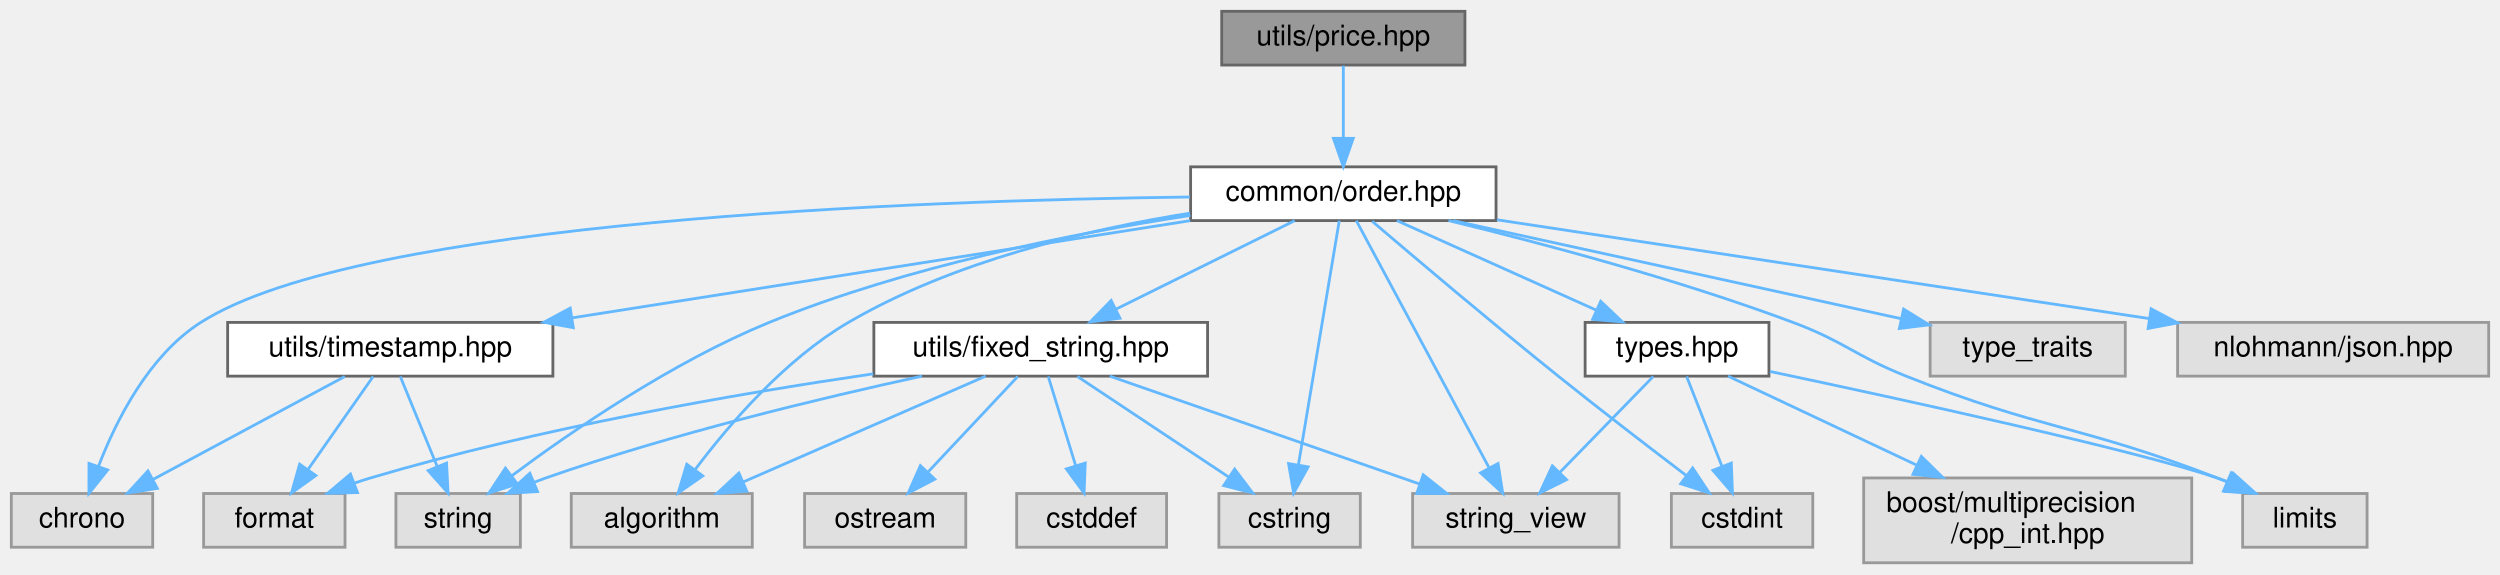
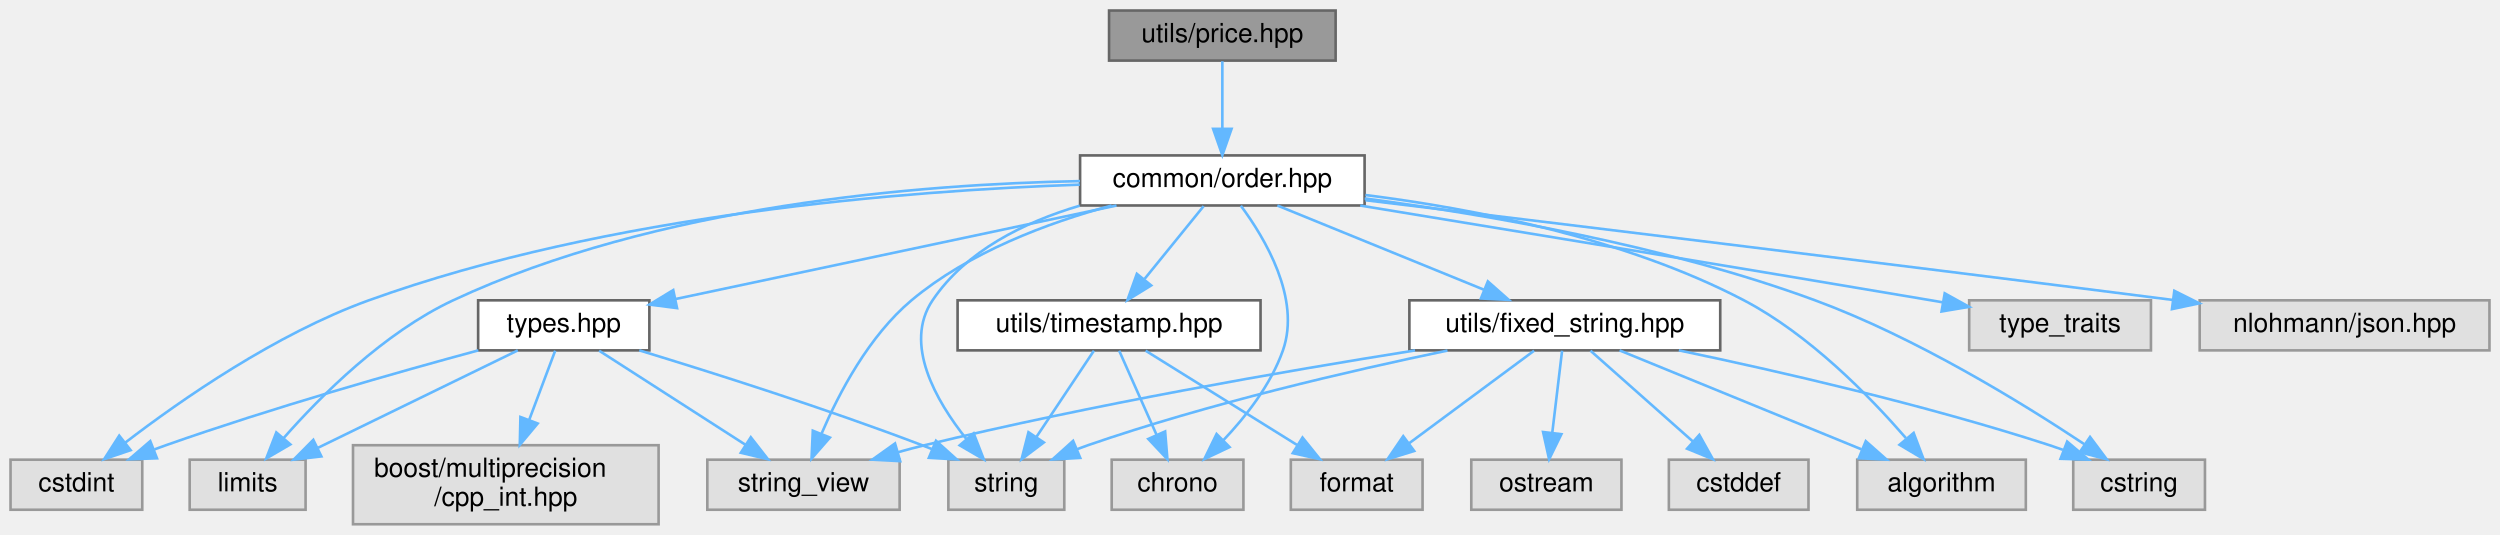
- <svg xmlns="http://www.w3.org/2000/svg" xmlns:xlink="http://www.w3.org/1999/xlink" width="884pt" height="203pt" viewBox="0.00 0.00 884.00 203.00">
+ <svg xmlns="http://www.w3.org/2000/svg" xmlns:xlink="http://www.w3.org/1999/xlink" width="949pt" height="203pt" viewBox="0.00 0.00 949.00 203.00">
  <g id="graph0" class="graph" transform="scale(1 1) rotate(0) translate(4 199)">
    <g id="Node000001" class="node">
      <g id="a_Node000001">
        <a xlink:title=" ">
-           <polygon fill="#999999" stroke="#666666" points="514,-195 428,-195 428,-176 514,-176 514,-195" />
-           <text text-anchor="middle" x="471" y="-183" font-family="Helvetica,sans-Serif" font-size="10.00">utils/price.hpp</text>
+           <polygon fill="#999999" stroke="#666666" points="503,-195 417,-195 417,-176 503,-176 503,-195" />
+           <text text-anchor="middle" x="460" y="-183" font-family="Helvetica,sans-Serif" font-size="10.00">utils/price.hpp</text>
        </a>
      </g>
    </g>
    <g id="Node000002" class="node">
      <g id="a_Node000002">
        <a xlink:href="common_2order_8hpp.html" target="_top" xlink:title=" ">
-           <polygon fill="white" stroke="#666666" points="525,-140 417,-140 417,-121 525,-121 525,-140" />
-           <text text-anchor="middle" x="471" y="-128" font-family="Helvetica,sans-Serif" font-size="10.00">common/order.hpp</text>
+           <polygon fill="white" stroke="#666666" points="514,-140 406,-140 406,-121 514,-121 514,-140" />
+           <text text-anchor="middle" x="460" y="-128" font-family="Helvetica,sans-Serif" font-size="10.00">common/order.hpp</text>
        </a>
      </g>
    </g>
    <g id="edge1_Node000001_Node000002" class="edge">
      <g id="a_edge1_Node000001_Node000002">
        <a xlink:title=" ">
-           <path fill="none" stroke="#63b8ff" d="M471,-175.75C471,-168.8 471,-158.85 471,-150.13" />
-           <polygon fill="#63b8ff" stroke="#63b8ff" points="474.5,-150.09 471,-140.09 467.5,-150.09 474.5,-150.09" />
+           <path fill="none" stroke="#63b8ff" d="M460,-175.75C460,-168.8 460,-158.85 460,-150.13" />
+           <polygon fill="#63b8ff" stroke="#63b8ff" points="463.5,-150.09 460,-140.09 456.5,-150.09 463.5,-150.09" />
        </a>
      </g>
    </g>
    <g id="Node000003" class="node">
      <g id="a_Node000003">
        <a xlink:title=" ">
-           <polygon fill="#e0e0e0" stroke="#999999" points="262,-24.5 198,-24.5 198,-5.5 262,-5.5 262,-24.5" />
-           <text text-anchor="middle" x="230" y="-12.5" font-family="Helvetica,sans-Serif" font-size="10.00">algorithm</text>
+           <polygon fill="#e0e0e0" stroke="#999999" points="765,-24.5 701,-24.5 701,-5.5 765,-5.5 765,-24.5" />
+           <text text-anchor="middle" x="733" y="-12.5" font-family="Helvetica,sans-Serif" font-size="10.00">algorithm</text>
        </a>
      </g>
    </g>
    <g id="edge2_Node000002_Node000003" class="edge">
      <g id="a_edge2_Node000002_Node000003">
        <a xlink:title=" ">
-           <path fill="none" stroke="#63b8ff" d="M416.76,-123.63C380.6,-117.87 333.09,-106.65 296,-85 273.5,-71.87 253.75,-48.86 241.86,-33.04" />
-           <polygon fill="#63b8ff" stroke="#63b8ff" points="244.5,-30.73 235.8,-24.69 238.84,-34.84 244.5,-30.73" />
+           <path fill="none" stroke="#63b8ff" d="M514.3,-124.97C555.63,-119.75 612.9,-108.62 658,-85 682.86,-71.98 705.71,-48.6 719.49,-32.7" />
+           <polygon fill="#63b8ff" stroke="#63b8ff" points="722.42,-34.66 726.17,-24.75 717.06,-30.16 722.42,-34.66" />
        </a>
      </g>
    </g>
    <g id="Node000004" class="node">
      <g id="a_Node000004">
        <a xlink:title=" ">
-           <polygon fill="#e0e0e0" stroke="#999999" points="180,-24.5 136,-24.5 136,-5.5 180,-5.5 180,-24.5" />
-           <text text-anchor="middle" x="158" y="-12.5" font-family="Helvetica,sans-Serif" font-size="10.00">string</text>
+           <polygon fill="#e0e0e0" stroke="#999999" points="400,-24.5 356,-24.5 356,-5.5 400,-5.5 400,-24.5" />
+           <text text-anchor="middle" x="378" y="-12.5" font-family="Helvetica,sans-Serif" font-size="10.00">string</text>
        </a>
      </g>
    </g>
    <g id="edge3_Node000002_Node000004" class="edge">
      <g id="a_edge3_Node000002_Node000004">
        <a xlink:title=" ">
-           <path fill="none" stroke="#63b8ff" d="M416.92,-122.82C375.12,-116.44 316.43,-104.79 268,-85 233.67,-70.97 198.04,-46.48 176.96,-30.77" />
-           <polygon fill="#63b8ff" stroke="#63b8ff" points="178.94,-27.88 168.86,-24.62 174.71,-33.46 178.94,-27.88" />
+           <path fill="none" stroke="#63b8ff" d="M405.84,-120.92C384.76,-114.65 362.67,-103.79 350,-85 338.88,-68.51 351.23,-46.93 362.86,-32.32" />
+           <polygon fill="#63b8ff" stroke="#63b8ff" points="365.61,-34.5 369.45,-24.62 360.29,-29.95 365.61,-34.5" />
        </a>
      </g>
    </g>
    <g id="Node000005" class="node">
      <g id="a_Node000005">
        <a xlink:title=" ">
-           <polygon fill="#e0e0e0" stroke="#999999" points="568.5,-24.5 495.5,-24.5 495.5,-5.5 568.5,-5.5 568.5,-24.5" />
-           <text text-anchor="middle" x="532" y="-12.5" font-family="Helvetica,sans-Serif" font-size="10.00">string_view</text>
+           <polygon fill="#e0e0e0" stroke="#999999" points="337.5,-24.5 264.5,-24.5 264.5,-5.5 337.5,-5.5 337.5,-24.5" />
+           <text text-anchor="middle" x="301" y="-12.5" font-family="Helvetica,sans-Serif" font-size="10.00">string_view</text>
        </a>
      </g>
    </g>
    <g id="edge4_Node000002_Node000005" class="edge">
      <g id="a_edge4_Node000002_Node000005">
        <a xlink:title=" ">
-           <path fill="none" stroke="#63b8ff" d="M475.58,-120.97C485.52,-102.48 509.21,-58.4 522.52,-33.64" />
-           <polygon fill="#63b8ff" stroke="#63b8ff" points="525.71,-35.1 527.36,-24.63 519.54,-31.78 525.71,-35.1" />
+           <path fill="none" stroke="#63b8ff" d="M417.95,-120.98C393.67,-114.39 363.73,-103.21 342,-85 325.86,-71.47 314.49,-49.87 307.88,-34.44" />
+           <polygon fill="#63b8ff" stroke="#63b8ff" points="311.03,-32.9 304.06,-24.92 304.54,-35.51 311.03,-32.9" />
        </a>
      </g>
    </g>
    <g id="Node000006" class="node">
      <g id="a_Node000006">
        <a xlink:title=" ">
-           <polygon fill="#e0e0e0" stroke="#999999" points="50,-24.5 0,-24.5 0,-5.5 50,-5.5 50,-24.5" />
-           <text text-anchor="middle" x="25" y="-12.5" font-family="Helvetica,sans-Serif" font-size="10.00">chrono</text>
+           <polygon fill="#e0e0e0" stroke="#999999" points="468,-24.5 418,-24.5 418,-5.5 468,-5.5 468,-24.5" />
+           <text text-anchor="middle" x="443" y="-12.5" font-family="Helvetica,sans-Serif" font-size="10.00">chrono</text>
        </a>
      </g>
    </g>
    <g id="edge5_Node000002_Node000006" class="edge">
      <g id="a_edge5_Node000002_Node000006">
        <a xlink:title=" ">
-           <path fill="none" stroke="#63b8ff" d="M416.71,-129.34C320.24,-128.13 123.77,-121.14 67,-85 48.56,-73.26 37.01,-50.24 30.79,-34.03" />
-           <polygon fill="#63b8ff" stroke="#63b8ff" points="34.07,-32.81 27.45,-24.54 27.47,-35.14 34.07,-32.81" />
+           <path fill="none" stroke="#63b8ff" d="M467.03,-120.89C476.09,-108.7 489.91,-85.69 483,-66 478.45,-53.02 468.95,-40.9 460.35,-31.85" />
+           <polygon fill="#63b8ff" stroke="#63b8ff" points="462.74,-29.29 453.17,-24.74 457.81,-34.26 462.74,-29.29" />
        </a>
      </g>
    </g>
    <g id="Node000007" class="node">
      <g id="a_Node000007">
        <a xlink:title=" ">
-           <polygon fill="#e0e0e0" stroke="#999999" points="637,-24.5 587,-24.5 587,-5.5 637,-5.5 637,-24.5" />
-           <text text-anchor="middle" x="612" y="-12.5" font-family="Helvetica,sans-Serif" font-size="10.00">cstdint</text>
+           <polygon fill="#e0e0e0" stroke="#999999" points="50,-24.5 0,-24.5 0,-5.5 50,-5.5 50,-24.5" />
+           <text text-anchor="middle" x="25" y="-12.5" font-family="Helvetica,sans-Serif" font-size="10.00">cstdint</text>
        </a>
      </g>
    </g>
    <g id="edge6_Node000002_Node000007" class="edge">
      <g id="a_edge6_Node000002_Node000007">
        <a xlink:title=" ">
-           <path fill="none" stroke="#63b8ff" d="M481.22,-120.74C495.71,-108.37 523.12,-85.15 547,-66 561.98,-53.99 579.22,-40.75 592.18,-30.92" />
-           <polygon fill="#63b8ff" stroke="#63b8ff" points="594.52,-33.54 600.38,-24.71 590.3,-27.95 594.52,-33.54" />
+           <path fill="none" stroke="#63b8ff" d="M405.9,-128.91C340.21,-126.66 226.93,-117.81 136,-85 100.7,-72.26 64.69,-47.19 43.61,-31.03" />
+           <polygon fill="#63b8ff" stroke="#63b8ff" points="45.57,-28.12 35.54,-24.71 41.26,-33.63 45.57,-28.12" />
        </a>
      </g>
    </g>
    <g id="Node000008" class="node">
      <g id="a_Node000008">
        <a xlink:title=" ">
-           <polygon fill="#e0e0e0" stroke="#999999" points="477,-24.5 427,-24.5 427,-5.5 477,-5.5 477,-24.5" />
-           <text text-anchor="middle" x="452" y="-12.5" font-family="Helvetica,sans-Serif" font-size="10.00">cstring</text>
+           <polygon fill="#e0e0e0" stroke="#999999" points="833,-24.5 783,-24.5 783,-5.5 833,-5.5 833,-24.5" />
+           <text text-anchor="middle" x="808" y="-12.5" font-family="Helvetica,sans-Serif" font-size="10.00">cstring</text>
        </a>
      </g>
    </g>
    <g id="edge7_Node000002_Node000008" class="edge">
      <g id="a_edge7_Node000002_Node000008">
        <a xlink:title=" ">
-           <path fill="none" stroke="#63b8ff" d="M469.57,-120.97C466.52,-102.73 459.29,-59.57 455.12,-34.64" />
-           <polygon fill="#63b8ff" stroke="#63b8ff" points="458.55,-33.91 453.44,-24.63 451.64,-35.07 458.55,-33.91" />
+           <path fill="none" stroke="#63b8ff" d="M514.03,-123.68C560.44,-117.55 628.59,-105.8 685,-85 723.13,-70.94 763.52,-46.11 787.21,-30.38" />
+           <polygon fill="#63b8ff" stroke="#63b8ff" points="789.38,-33.14 795.72,-24.65 785.47,-27.34 789.38,-33.14" />
        </a>
      </g>
    </g>
    <g id="Node000009" class="node">
      <g id="a_Node000009">
        <a xlink:title=" ">
-           <polygon fill="#e0e0e0" stroke="#999999" points="747.5,-85 678.5,-85 678.5,-66 747.5,-66 747.5,-85" />
-           <text text-anchor="middle" x="713" y="-73" font-family="Helvetica,sans-Serif" font-size="10.00">type_traits</text>
+           <polygon fill="#e0e0e0" stroke="#999999" points="812.5,-85 743.5,-85 743.5,-66 812.5,-66 812.5,-85" />
+           <text text-anchor="middle" x="778" y="-73" font-family="Helvetica,sans-Serif" font-size="10.00">type_traits</text>
        </a>
      </g>
    </g>
    <g id="edge8_Node000002_Node000009" class="edge">
      <g id="a_edge8_Node000002_Node000009">
        <a xlink:title=" ">
-           <path fill="none" stroke="#63b8ff" d="M509.88,-120.98C553.11,-111.52 622.81,-96.25 668.27,-86.3" />
-           <polygon fill="#63b8ff" stroke="#63b8ff" points="669.12,-89.69 678.14,-84.13 667.62,-82.85 669.12,-89.69" />
+           <path fill="none" stroke="#63b8ff" d="M512.34,-120.97C566.57,-112.09 653.74,-97.75 729,-85 730.46,-84.75 731.95,-84.5 733.45,-84.24" />
+           <polygon fill="#63b8ff" stroke="#63b8ff" points="734.21,-87.66 743.47,-82.52 733.02,-80.77 734.21,-87.66" />
        </a>
      </g>
    </g>
    <g id="Node000010" class="node">
      <g id="a_Node000010">
        <a xlink:title=" ">
-           <polygon fill="#e0e0e0" stroke="#999999" points="876,-85 766,-85 766,-66 876,-66 876,-85" />
-           <text text-anchor="middle" x="821" y="-73" font-family="Helvetica,sans-Serif" font-size="10.00">nlohmann/json.hpp</text>
+           <polygon fill="#e0e0e0" stroke="#999999" points="941,-85 831,-85 831,-66 941,-66 941,-85" />
+           <text text-anchor="middle" x="886" y="-73" font-family="Helvetica,sans-Serif" font-size="10.00">nlohmann/json.hpp</text>
        </a>
      </g>
    </g>
    <g id="edge9_Node000002_Node000010" class="edge">
      <g id="a_edge9_Node000002_Node000010">
        <a xlink:title=" ">
-           <path fill="none" stroke="#63b8ff" d="M525.3,-121.28C587.58,-111.85 689.62,-96.39 756.05,-86.33" />
-           <polygon fill="#63b8ff" stroke="#63b8ff" points="756.63,-89.79 765.99,-84.83 755.58,-82.87 756.63,-89.79" />
+           <path fill="none" stroke="#63b8ff" d="M514.3,-122.99C583.11,-114.71 705.68,-99.83 820.8,-85.14" />
+           <polygon fill="#63b8ff" stroke="#63b8ff" points="821.37,-88.6 830.85,-83.86 820.48,-81.66 821.37,-88.6" />
        </a>
      </g>
    </g>
    <g id="Node000011" class="node">
      <g id="a_Node000011">
        <a xlink:title=" ">
-           <polygon fill="#e0e0e0" stroke="#999999" points="833,-24.5 789,-24.5 789,-5.5 833,-5.5 833,-24.5" />
-           <text text-anchor="middle" x="811" y="-12.5" font-family="Helvetica,sans-Serif" font-size="10.00">limits</text>
+           <polygon fill="#e0e0e0" stroke="#999999" points="112,-24.5 68,-24.5 68,-5.5 112,-5.5 112,-24.5" />
+           <text text-anchor="middle" x="90" y="-12.5" font-family="Helvetica,sans-Serif" font-size="10.00">limits</text>
        </a>
      </g>
    </g>
    <g id="edge10_Node000002_Node000011" class="edge">
      <g id="a_edge10_Node000002_Node000011">
        <a xlink:title=" ">
-           <path fill="none" stroke="#63b8ff" d="M508.2,-121C540.79,-113.1 589.19,-100.27 630,-85 648.43,-78.1 651.72,-73.3 670,-66 717.77,-46.93 732.05,-48.61 780,-30 781.18,-29.54 782.37,-29.07 783.58,-28.57" />
-           <polygon fill="#63b8ff" stroke="#63b8ff" points="784.97,-31.78 792.78,-24.62 782.21,-25.35 784.97,-31.78" />
+           <path fill="none" stroke="#63b8ff" d="M405.97,-130.25C345.29,-129.11 245.21,-121.14 168,-85 141.78,-72.73 117.85,-48.82 103.6,-32.63" />
+           <polygon fill="#63b8ff" stroke="#63b8ff" points="106.22,-30.31 97.07,-24.97 100.89,-34.85 106.22,-30.31" />
        </a>
      </g>
    </g>
    <g id="Node000012" class="node">
      <g id="a_Node000012">
        <a xlink:href="types_8hpp.html" target="_top" xlink:title=" ">
-           <polygon fill="white" stroke="#666666" points="621.5,-85 556.5,-85 556.5,-66 621.5,-66 621.5,-85" />
-           <text text-anchor="middle" x="589" y="-73" font-family="Helvetica,sans-Serif" font-size="10.00">types.hpp</text>
+           <polygon fill="white" stroke="#666666" points="242.5,-85 177.5,-85 177.5,-66 242.5,-66 242.5,-85" />
+           <text text-anchor="middle" x="210" y="-73" font-family="Helvetica,sans-Serif" font-size="10.00">types.hpp</text>
        </a>
      </g>
    </g>
    <g id="edge11_Node000002_Node000012" class="edge">
      <g id="a_edge11_Node000002_Node000012">
        <a xlink:title=" ">
-           <path fill="none" stroke="#63b8ff" d="M489.96,-120.98C509.03,-112.42 538.66,-99.11 560.55,-89.28" />
-           <polygon fill="#63b8ff" stroke="#63b8ff" points="562.01,-92.46 569.7,-85.17 559.14,-86.07 562.01,-92.46" />
+           <path fill="none" stroke="#63b8ff" d="M419.83,-120.98C373.93,-111.25 299.12,-95.39 252.33,-85.47" />
+           <polygon fill="#63b8ff" stroke="#63b8ff" points="253.01,-82.04 242.5,-83.39 251.56,-88.89 253.01,-82.04" />
        </a>
      </g>
    </g>
    <g id="Node000014" class="node">
      <g id="a_Node000014">
        <a xlink:href="fixed__string_8hpp.html" target="_top" xlink:title=" ">
-           <polygon fill="white" stroke="#666666" points="423,-85 305,-85 305,-66 423,-66 423,-85" />
-           <text text-anchor="middle" x="364" y="-73" font-family="Helvetica,sans-Serif" font-size="10.00">utils/fixed_string.hpp</text>
-         </a>
-       </g>
-     </g>
-     <g id="edge16_Node000002_Node000014" class="edge">
-       <g id="a_edge16_Node000002_Node000014">
-         <a xlink:title=" ">
-           <path fill="none" stroke="#63b8ff" d="M453.81,-120.98C436.75,-112.54 410.37,-99.47 390.6,-89.68" />
-           <polygon fill="#63b8ff" stroke="#63b8ff" points="392.02,-86.47 381.5,-85.17 388.91,-92.75 392.02,-86.47" />
+           <polygon fill="white" stroke="#666666" points="649,-85 531,-85 531,-66 649,-66 649,-85" />
+           <text text-anchor="middle" x="590" y="-73" font-family="Helvetica,sans-Serif" font-size="10.00">utils/fixed_string.hpp</text>
+         </a>
+       </g>
+     </g>
+     <g id="edge17_Node000002_Node000014" class="edge">
+       <g id="a_edge17_Node000002_Node000014">
+         <a xlink:title=" ">
+           <path fill="none" stroke="#63b8ff" d="M480.89,-120.98C502.08,-112.34 535.13,-98.87 559.3,-89.02" />
+           <polygon fill="#63b8ff" stroke="#63b8ff" points="560.79,-92.19 568.73,-85.17 558.15,-85.7 560.79,-92.19" />
        </a>
      </g>
    </g>
    <g id="Node000018" class="node">
      <g id="a_Node000018">
        <a xlink:href="timestamp_8hpp.html" target="_top" xlink:title=" ">
-           <polygon fill="white" stroke="#666666" points="191.5,-85 76.5,-85 76.5,-66 191.5,-66 191.5,-85" />
-           <text text-anchor="middle" x="134" y="-73" font-family="Helvetica,sans-Serif" font-size="10.00">utils/timestamp.hpp</text>
-         </a>
-       </g>
-     </g>
-     <g id="edge24_Node000002_Node000018" class="edge">
-       <g id="a_edge24_Node000002_Node000018">
-         <a xlink:title=" ">
-           <path fill="none" stroke="#63b8ff" d="M416.86,-120.98C357.37,-111.63 261.89,-96.61 198.56,-86.65" />
-           <polygon fill="#63b8ff" stroke="#63b8ff" points="198.71,-83.13 188.29,-85.04 197.62,-90.05 198.71,-83.13" />
-         </a>
-       </g>
-     </g>
-     <g id="edge14_Node000012_Node000005" class="edge">
-       <g id="a_edge14_Node000012_Node000005">
-         <a xlink:title=" ">
-           <path fill="none" stroke="#63b8ff" d="M580.59,-65.87C571.92,-56.97 558.2,-42.89 547.54,-31.95" />
-           <polygon fill="#63b8ff" stroke="#63b8ff" points="549.93,-29.39 540.45,-24.67 544.92,-34.27 549.93,-29.39" />
+           <polygon fill="white" stroke="#666666" points="474.5,-85 359.5,-85 359.5,-66 474.5,-66 474.5,-85" />
+           <text text-anchor="middle" x="417" y="-73" font-family="Helvetica,sans-Serif" font-size="10.00">utils/timestamp.hpp</text>
+         </a>
+       </g>
+     </g>
+     <g id="edge25_Node000002_Node000018" class="edge">
+       <g id="a_edge25_Node000002_Node000018">
+         <a xlink:title=" ">
+           <path fill="none" stroke="#63b8ff" d="M452.9,-120.75C446.83,-113.26 437.91,-102.28 430.49,-93.13" />
+           <polygon fill="#63b8ff" stroke="#63b8ff" points="432.99,-90.65 423.97,-85.09 427.55,-95.06 432.99,-90.65" />
+         </a>
+       </g>
+     </g>
+     <g id="edge14_Node000012_Node000004" class="edge">
+       <g id="a_edge14_Node000012_Node000004">
+         <a xlink:title=" ">
+           <path fill="none" stroke="#63b8ff" d="M238.67,-66C266.39,-57.57 309.44,-43.94 346,-30 347.21,-29.54 348.44,-29.06 349.68,-28.56" />
+           <polygon fill="#63b8ff" stroke="#63b8ff" points="351.3,-31.68 359.17,-24.6 348.6,-25.22 351.3,-31.68" />
+         </a>
+       </g>
+     </g>
+     <g id="edge15_Node000012_Node000005" class="edge">
+       <g id="a_edge15_Node000012_Node000005">
+         <a xlink:title=" ">
+           <path fill="none" stroke="#63b8ff" d="M223.43,-65.87C238.08,-56.45 261.76,-41.23 279.1,-30.08" />
+           <polygon fill="#63b8ff" stroke="#63b8ff" points="281,-33.02 287.52,-24.67 277.21,-27.13 281,-33.02" />
        </a>
      </g>
    </g>
    <g id="edge13_Node000012_Node000007" class="edge">
      <g id="a_edge13_Node000012_Node000007">
        <a xlink:title=" ">
-           <path fill="none" stroke="#63b8ff" d="M592.39,-65.87C595.66,-57.57 600.69,-44.78 604.84,-34.22" />
-           <polygon fill="#63b8ff" stroke="#63b8ff" points="608.19,-35.25 608.59,-24.67 601.68,-32.69 608.19,-35.25" />
+           <path fill="none" stroke="#63b8ff" d="M177.58,-66C146.79,-57.67 99.34,-44.21 59,-30 57.57,-29.5 56.11,-28.97 54.65,-28.42" />
+           <polygon fill="#63b8ff" stroke="#63b8ff" points="55.59,-25.03 45,-24.64 53.04,-31.55 55.59,-25.03" />
        </a>
      </g>
    </g>
    <g id="edge12_Node000012_Node000011" class="edge">
      <g id="a_edge12_Node000012_Node000011">
        <a xlink:title=" ">
-           <path fill="none" stroke="#63b8ff" d="M621.83,-67.66C668.34,-57.84 750.98,-39.83 780,-30 781.4,-29.53 782.82,-29.01 784.24,-28.47" />
-           <polygon fill="#63b8ff" stroke="#63b8ff" points="785.65,-31.68 793.53,-24.6 782.96,-25.21 785.65,-31.68" />
+           <path fill="none" stroke="#63b8ff" d="M192.55,-65.99C172.64,-56.29 139.86,-40.31 116.73,-29.03" />
+           <polygon fill="#63b8ff" stroke="#63b8ff" points="117.99,-25.75 107.47,-24.52 114.93,-32.04 117.99,-25.75" />
        </a>
      </g>
    </g>
    <g id="Node000013" class="node">
      <g id="a_Node000013">
        <a xlink:title=" ">
-           <polygon fill="#e0e0e0" stroke="#999999" points="771,-30 655,-30 655,0 771,0 771,-30" />
-           <text text-anchor="start" x="663" y="-18" font-family="Helvetica,sans-Serif" font-size="10.00">boost/multiprecision</text>
-           <text text-anchor="middle" x="713" y="-7" font-family="Helvetica,sans-Serif" font-size="10.00">/cpp_int.hpp</text>
-         </a>
-       </g>
-     </g>
-     <g id="edge15_Node000012_Node000013" class="edge">
-       <g id="a_edge15_Node000012_Node000013">
-         <a xlink:title=" ">
-           <path fill="none" stroke="#63b8ff" d="M607.03,-65.99C624.43,-57.79 651.34,-45.09 673.69,-34.55" />
-           <polygon fill="#63b8ff" stroke="#63b8ff" points="675.4,-37.61 682.95,-30.18 672.41,-31.28 675.4,-37.61" />
-         </a>
-       </g>
-     </g>
-     <g id="edge17_Node000014_Node000003" class="edge">
-       <g id="a_edge17_Node000014_Node000003">
-         <a xlink:title=" ">
-           <path fill="none" stroke="#63b8ff" d="M344.52,-65.99C321.99,-56.16 284.69,-39.88 258.81,-28.58" />
-           <polygon fill="#63b8ff" stroke="#63b8ff" points="260.07,-25.31 249.51,-24.52 257.27,-31.73 260.07,-25.31" />
-         </a>
-       </g>
-     </g>
-     <g id="edge22_Node000014_Node000004" class="edge">
-       <g id="a_edge22_Node000014_Node000004">
-         <a xlink:title=" ">
-           <path fill="none" stroke="#63b8ff" d="M322.02,-66C286.19,-58.22 233.53,-45.58 189,-30 187.61,-29.51 186.19,-28.99 184.77,-28.43" />
-           <polygon fill="#63b8ff" stroke="#63b8ff" points="186.06,-25.18 175.49,-24.54 183.35,-31.64 186.06,-25.18" />
-         </a>
-       </g>
-     </g>
-     <g id="edge23_Node000014_Node000005" class="edge">
-       <g id="a_edge23_Node000014_Node000005">
-         <a xlink:title=" ">
-           <path fill="none" stroke="#63b8ff" d="M388.43,-65.99C417.29,-55.94 465.5,-39.16 498,-27.84" />
-           <polygon fill="#63b8ff" stroke="#63b8ff" points="499.25,-31.11 507.54,-24.52 496.95,-24.5 499.25,-31.11" />
-         </a>
-       </g>
-     </g>
-     <g id="edge19_Node000014_Node000008" class="edge">
-       <g id="a_edge19_Node000014_Node000008">
-         <a xlink:title=" ">
-           <path fill="none" stroke="#63b8ff" d="M376.98,-65.87C391.02,-56.54 413.63,-41.51 430.36,-30.38" />
-           <polygon fill="#63b8ff" stroke="#63b8ff" points="432.57,-33.12 438.96,-24.67 428.7,-27.29 432.57,-33.12" />
+           <polygon fill="#e0e0e0" stroke="#999999" points="246,-30 130,-30 130,0 246,0 246,-30" />
+           <text text-anchor="start" x="138" y="-18" font-family="Helvetica,sans-Serif" font-size="10.00">boost/multiprecision</text>
+           <text text-anchor="middle" x="188" y="-7" font-family="Helvetica,sans-Serif" font-size="10.00">/cpp_int.hpp</text>
+         </a>
+       </g>
+     </g>
+     <g id="edge16_Node000012_Node000013" class="edge">
+       <g id="a_edge16_Node000012_Node000013">
+         <a xlink:title=" ">
+           <path fill="none" stroke="#63b8ff" d="M206.75,-65.87C204.16,-58.96 200.38,-48.93 196.9,-39.67" />
+           <polygon fill="#63b8ff" stroke="#63b8ff" points="200.1,-38.24 193.31,-30.11 193.55,-40.71 200.1,-38.24" />
+         </a>
+       </g>
+     </g>
+     <g id="edge18_Node000014_Node000003" class="edge">
+       <g id="a_edge18_Node000014_Node000003">
+         <a xlink:title=" ">
+           <path fill="none" stroke="#63b8ff" d="M610.79,-65.99C634.94,-56.12 674.98,-39.73 702.62,-28.43" />
+           <polygon fill="#63b8ff" stroke="#63b8ff" points="704.25,-31.54 712.18,-24.52 701.6,-25.06 704.25,-31.54" />
+         </a>
+       </g>
+     </g>
+     <g id="edge23_Node000014_Node000004" class="edge">
+       <g id="a_edge23_Node000014_Node000004">
+         <a xlink:title=" ">
+           <path fill="none" stroke="#63b8ff" d="M545.46,-65.93C508.41,-58.24 454.57,-45.74 409,-30 407.6,-29.52 406.19,-29 404.76,-28.45" />
+           <polygon fill="#63b8ff" stroke="#63b8ff" points="406.05,-25.19 395.48,-24.57 403.35,-31.65 406.05,-25.19" />
+         </a>
+       </g>
+     </g>
+     <g id="edge24_Node000014_Node000005" class="edge">
+       <g id="a_edge24_Node000014_Node000005">
+         <a xlink:title=" ">
+           <path fill="none" stroke="#63b8ff" d="M533.15,-65.98C483.65,-58.11 410.14,-45.34 347,-30 343.65,-29.19 340.19,-28.27 336.74,-27.31" />
+           <polygon fill="#63b8ff" stroke="#63b8ff" points="337.71,-23.95 327.13,-24.52 335.75,-30.67 337.71,-23.95" />
+         </a>
+       </g>
+     </g>
+     <g id="edge20_Node000014_Node000008" class="edge">
+       <g id="a_edge20_Node000014_Node000008">
+         <a xlink:title=" ">
+           <path fill="none" stroke="#63b8ff" d="M633.28,-66C670.9,-58.14 726.64,-45.38 774,-30 775.67,-29.46 777.37,-28.87 779.08,-28.25" />
+           <polygon fill="#63b8ff" stroke="#63b8ff" points="780.7,-31.38 788.77,-24.52 778.18,-24.85 780.7,-31.38" />
        </a>
      </g>
    </g>
    <g id="Node000015" class="node">
      <g id="a_Node000015">
        <a xlink:title=" ">
-           <polygon fill="#e0e0e0" stroke="#999999" points="408.5,-24.5 355.5,-24.5 355.5,-5.5 408.5,-5.5 408.5,-24.5" />
-           <text text-anchor="middle" x="382" y="-12.5" font-family="Helvetica,sans-Serif" font-size="10.00">cstddef</text>
-         </a>
-       </g>
-     </g>
-     <g id="edge18_Node000014_Node000015" class="edge">
-       <g id="a_edge18_Node000014_Node000015">
-         <a xlink:title=" ">
-           <path fill="none" stroke="#63b8ff" d="M366.66,-65.87C369.18,-57.66 373.06,-45.04 376.29,-34.55" />
-           <polygon fill="#63b8ff" stroke="#63b8ff" points="379.74,-35.25 379.33,-24.67 373.05,-33.2 379.74,-35.25" />
+           <polygon fill="#e0e0e0" stroke="#999999" points="682.5,-24.5 629.5,-24.5 629.5,-5.5 682.5,-5.5 682.5,-24.5" />
+           <text text-anchor="middle" x="656" y="-12.5" font-family="Helvetica,sans-Serif" font-size="10.00">cstddef</text>
+         </a>
+       </g>
+     </g>
+     <g id="edge19_Node000014_Node000015" class="edge">
+       <g id="a_edge19_Node000014_Node000015">
+         <a xlink:title=" ">
+           <path fill="none" stroke="#63b8ff" d="M599.74,-65.87C609.97,-56.8 626.29,-42.34 638.72,-31.32" />
+           <polygon fill="#63b8ff" stroke="#63b8ff" points="641.06,-33.92 646.22,-24.67 636.42,-28.68 641.06,-33.92" />
        </a>
      </g>
    </g>
    <g id="Node000016" class="node">
      <g id="a_Node000016">
        <a xlink:title=" ">
-           <polygon fill="#e0e0e0" stroke="#999999" points="118,-24.5 68,-24.5 68,-5.5 118,-5.5 118,-24.5" />
-           <text text-anchor="middle" x="93" y="-12.5" font-family="Helvetica,sans-Serif" font-size="10.00">format</text>
-         </a>
-       </g>
-     </g>
-     <g id="edge20_Node000014_Node000016" class="edge">
-       <g id="a_edge20_Node000014_Node000016">
-         <a xlink:title=" ">
-           <path fill="none" stroke="#63b8ff" d="M304.77,-66.82C256.34,-59.73 186.41,-47.61 127,-30 125.12,-29.44 123.2,-28.82 121.27,-28.15" />
-           <polygon fill="#63b8ff" stroke="#63b8ff" points="122.4,-24.83 111.81,-24.55 119.92,-31.38 122.4,-24.83" />
+           <polygon fill="#e0e0e0" stroke="#999999" points="536,-24.5 486,-24.5 486,-5.5 536,-5.5 536,-24.5" />
+           <text text-anchor="middle" x="511" y="-12.5" font-family="Helvetica,sans-Serif" font-size="10.00">format</text>
+         </a>
+       </g>
+     </g>
+     <g id="edge21_Node000014_Node000016" class="edge">
+       <g id="a_edge21_Node000014_Node000016">
+         <a xlink:title=" ">
+           <path fill="none" stroke="#63b8ff" d="M578.34,-65.87C565.86,-56.62 545.82,-41.78 530.84,-30.69" />
+           <polygon fill="#63b8ff" stroke="#63b8ff" points="532.82,-27.81 522.7,-24.67 528.66,-33.43 532.82,-27.81" />
        </a>
      </g>
    </g>
    <g id="Node000017" class="node">
      <g id="a_Node000017">
        <a xlink:title=" ">
-           <polygon fill="#e0e0e0" stroke="#999999" points="337.5,-24.5 280.5,-24.5 280.5,-5.5 337.5,-5.5 337.5,-24.5" />
-           <text text-anchor="middle" x="309" y="-12.5" font-family="Helvetica,sans-Serif" font-size="10.00">ostream</text>
-         </a>
-       </g>
-     </g>
-     <g id="edge21_Node000014_Node000017" class="edge">
-       <g id="a_edge21_Node000014_Node000017">
-         <a xlink:title=" ">
-           <path fill="none" stroke="#63b8ff" d="M355.88,-65.87C347.6,-57.05 334.53,-43.16 324.3,-32.27" />
-           <polygon fill="#63b8ff" stroke="#63b8ff" points="326.55,-29.56 317.15,-24.67 321.45,-34.35 326.55,-29.56" />
-         </a>
-       </g>
-     </g>
-     <g id="edge25_Node000018_Node000004" class="edge">
-       <g id="a_edge25_Node000018_Node000004">
-         <a xlink:title=" ">
-           <path fill="none" stroke="#63b8ff" d="M137.54,-65.87C140.94,-57.57 146.19,-44.78 150.52,-34.22" />
-           <polygon fill="#63b8ff" stroke="#63b8ff" points="153.89,-35.25 154.44,-24.67 147.41,-32.59 153.89,-35.25" />
-         </a>
-       </g>
-     </g>
-     <g id="edge26_Node000018_Node000006" class="edge">
-       <g id="a_edge26_Node000018_Node000006">
-         <a xlink:title=" ">
-           <path fill="none" stroke="#63b8ff" d="M117.92,-65.87C100.05,-56.28 70.96,-40.67 50.09,-29.47" />
-           <polygon fill="#63b8ff" stroke="#63b8ff" points="51.62,-26.31 41.15,-24.67 48.31,-32.48 51.62,-26.31" />
-         </a>
-       </g>
-     </g>
-     <g id="edge27_Node000018_Node000016" class="edge">
-       <g id="a_edge27_Node000018_Node000016">
-         <a xlink:title=" ">
-           <path fill="none" stroke="#63b8ff" d="M127.95,-65.87C121.89,-57.23 112.41,-43.7 104.86,-32.92" />
-           <polygon fill="#63b8ff" stroke="#63b8ff" points="107.68,-30.85 99.07,-24.67 101.95,-34.87 107.68,-30.85" />
+           <polygon fill="#e0e0e0" stroke="#999999" points="611.5,-24.5 554.5,-24.5 554.5,-5.5 611.5,-5.5 611.5,-24.5" />
+           <text text-anchor="middle" x="583" y="-12.5" font-family="Helvetica,sans-Serif" font-size="10.00">ostream</text>
+         </a>
+       </g>
+     </g>
+     <g id="edge22_Node000014_Node000017" class="edge">
+       <g id="a_edge22_Node000014_Node000017">
+         <a xlink:title=" ">
+           <path fill="none" stroke="#63b8ff" d="M588.97,-65.87C588,-57.75 586.51,-45.31 585.26,-34.89" />
+           <polygon fill="#63b8ff" stroke="#63b8ff" points="588.7,-34.18 584.04,-24.67 581.75,-35.01 588.7,-34.18" />
+         </a>
+       </g>
+     </g>
+     <g id="edge26_Node000018_Node000004" class="edge">
+       <g id="a_edge26_Node000018_Node000004">
+         <a xlink:title=" ">
+           <path fill="none" stroke="#63b8ff" d="M411.25,-65.87C405.54,-57.31 396.65,-43.97 389.49,-33.24" />
+           <polygon fill="#63b8ff" stroke="#63b8ff" points="392.24,-31.05 383.78,-24.67 386.41,-34.93 392.24,-31.05" />
+         </a>
+       </g>
+     </g>
+     <g id="edge27_Node000018_Node000006" class="edge">
+       <g id="a_edge27_Node000018_Node000006">
+         <a xlink:title=" ">
+           <path fill="none" stroke="#63b8ff" d="M420.84,-65.87C424.56,-57.49 430.33,-44.51 435.05,-33.89" />
+           <polygon fill="#63b8ff" stroke="#63b8ff" points="438.28,-35.23 439.15,-24.67 431.89,-32.38 438.28,-35.23" />
+         </a>
+       </g>
+     </g>
+     <g id="edge28_Node000018_Node000016" class="edge">
+       <g id="a_edge28_Node000018_Node000016">
+         <a xlink:title=" ">
+           <path fill="none" stroke="#63b8ff" d="M430.87,-65.87C446,-56.45 470.46,-41.23 488.38,-30.08" />
+           <polygon fill="#63b8ff" stroke="#63b8ff" points="490.43,-32.92 497.07,-24.67 486.73,-26.98 490.43,-32.92" />
        </a>
      </g>
    </g>
  </g>
</svg>
